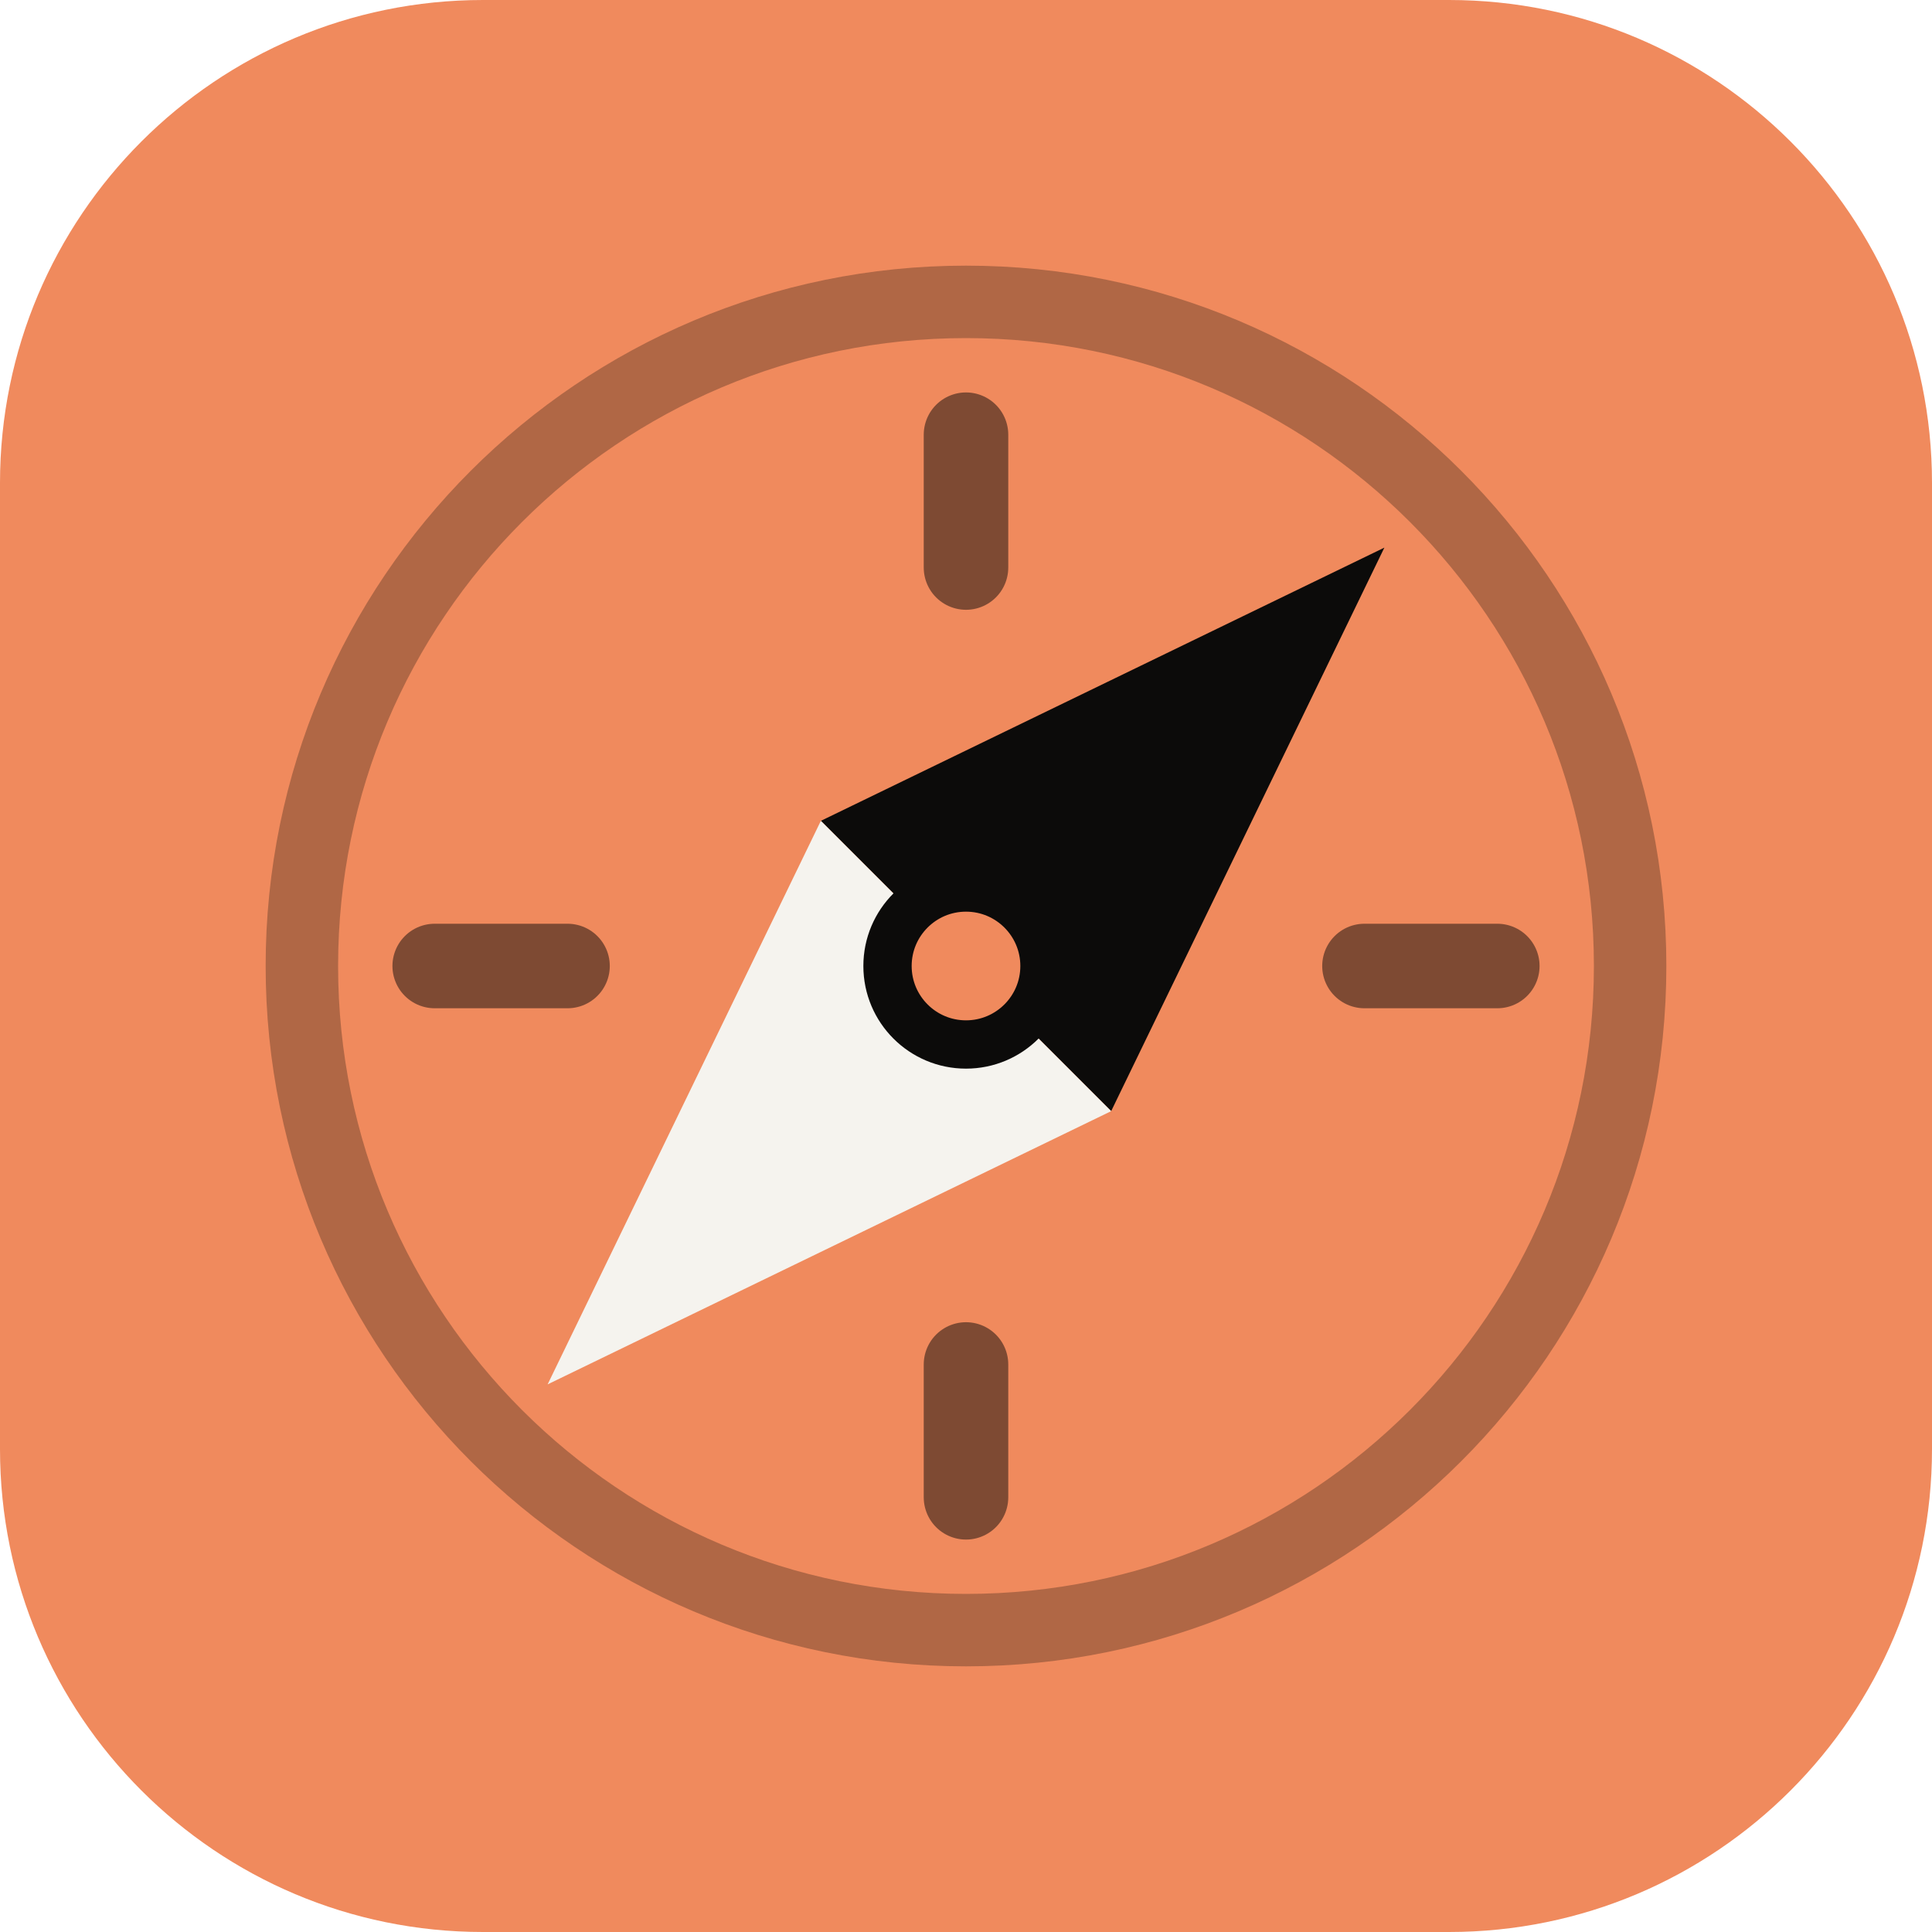
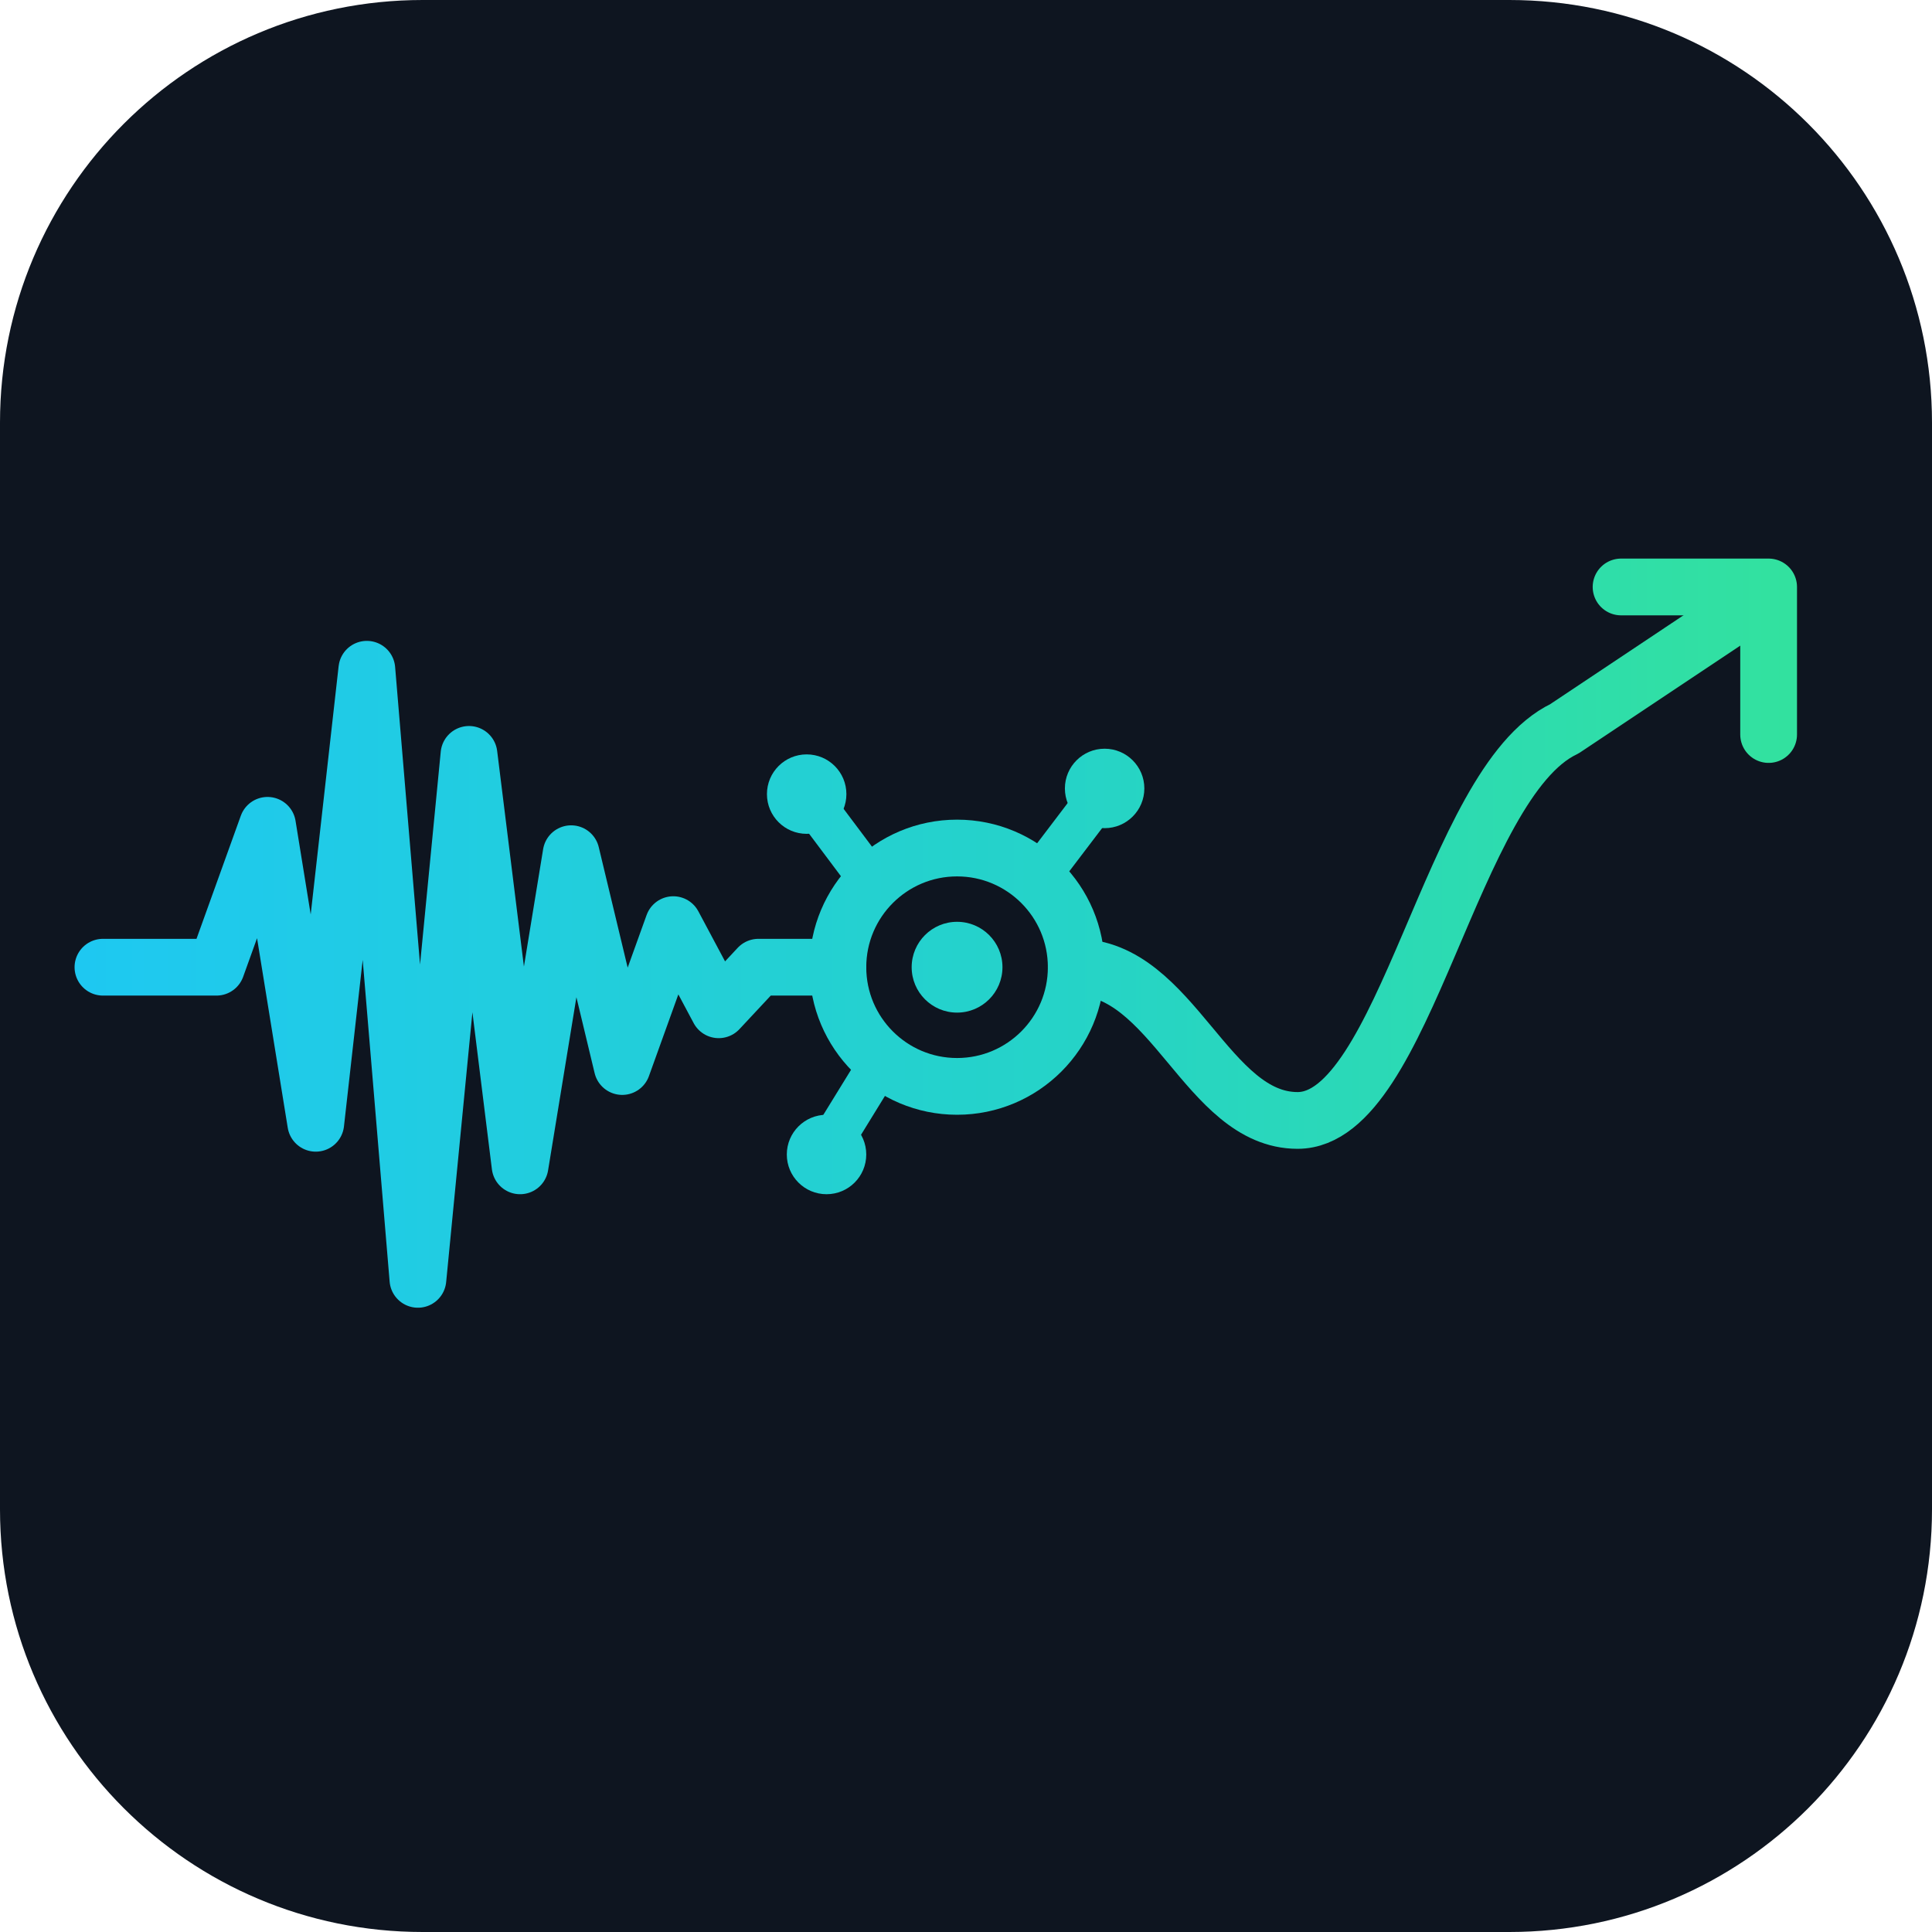
- <svg xmlns="http://www.w3.org/2000/svg" viewBox="0 0 32 32">
-   <rect width="32" height="32" rx="8" fill="#f08a5d" />
-   <circle cx="16" cy="16" r="11" fill="none" stroke="#0c0b0a" stroke-opacity="0.28" stroke-width="1.2" />
-   <path d="M16 7.2v2.2M24.8 16h-2.2M16 24.8v-2.2M7.2 16h2.2" stroke="#0c0b0a" stroke-opacity="0.5" stroke-width="1.4" stroke-linecap="round" />
-   <g transform="rotate(45 16 16)">
-     <path d="M16 6.2 L19.4 16 L12.6 16 Z" fill="#0c0b0a" />
-     <path d="M16 25.8 L12.6 16 L19.4 16 Z" fill="#f5f3ee" />
+ <svg xmlns="http://www.w3.org/2000/svg" viewBox="0 0 64 64">
+   <rect width="64" height="64" rx="14" fill="#0e1520" />
+   <g transform="translate(2 17) scale(0.94)">
+     <defs>
+       <linearGradient id="g" x1="0" x2="64" y1="0" y2="0" gradientUnits="userSpaceOnUse">
+         <stop offset="0" stop-color="#1ec8f2" />
+         <stop offset="0.55" stop-color="#25d3c8" />
+         <stop offset="1" stop-color="#34e39a" />
+       </linearGradient>
+     </defs>
+     <g fill="none" stroke="url(#g)" stroke-width="2" stroke-linecap="round" stroke-linejoin="round">
+       <path d="M1.5 16H5.5L7.3 11L9 21.5L10.8 5.5L12.6 27L14.4 8.5L16.2 23L18 12L19.8 19.5L21.6 14.5L23.2 17.5L24.6 16H27.4" />
+       <circle cx="31.6" cy="16" r="4.2" />
+       <path d="M28.6 13 26.8 10.6M34.4 12.9 36.3 10.4M29 19.2 27.4 21.8" stroke-width="1.5" />
+       <path d="M35.8 16C39.2 16 40.4 21.4 43.6 21.4C47.4 21.4 49 9.5 53 7.6L59.6 3.2" />
+       <path d="M55 2.6H60.2V7.8" />
+     </g>
+     <g fill="url(#g)">
+       <circle cx="31.6" cy="16" r="1.6" />
+       <circle cx="26.3" cy="9.9" r="1.4" />
+       <circle cx="36.8" cy="9.7" r="1.4" />
+       <circle cx="27" cy="22.6" r="1.4" />
+     </g>
  </g>
-   <circle cx="16" cy="16" r="1.3" fill="#f08a5d" stroke="#0c0b0a" stroke-width="0.8" />
</svg>
